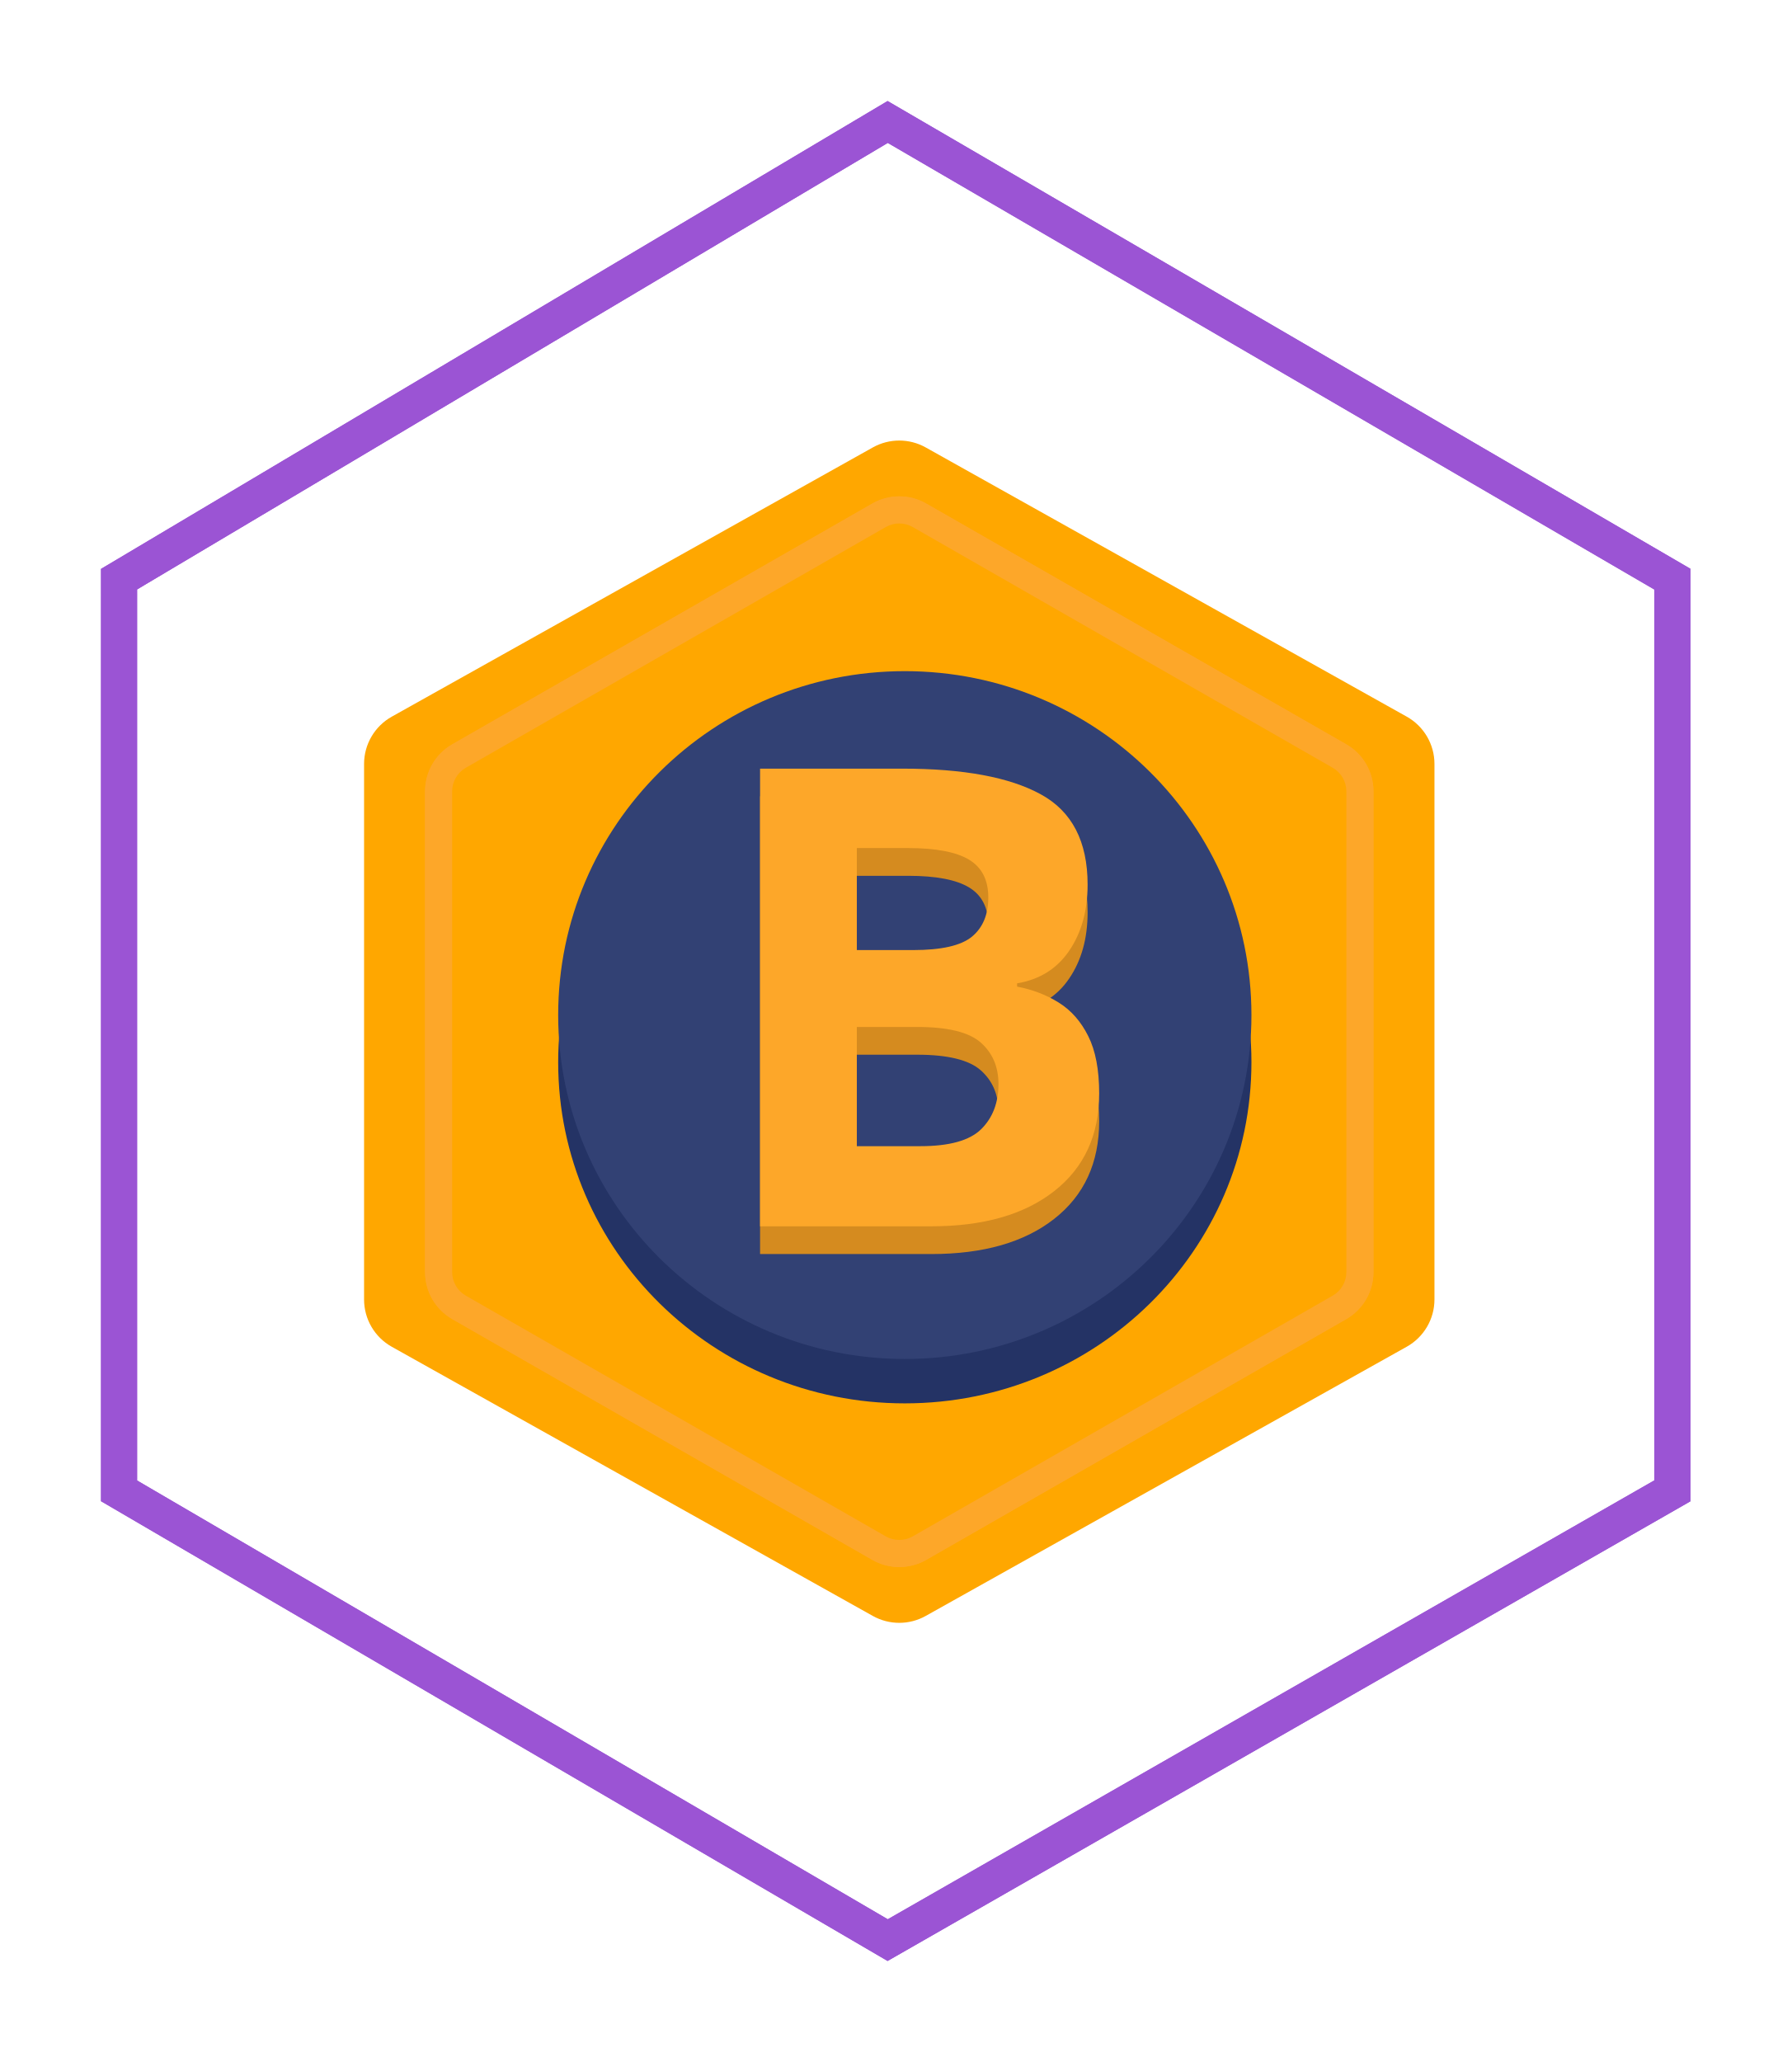
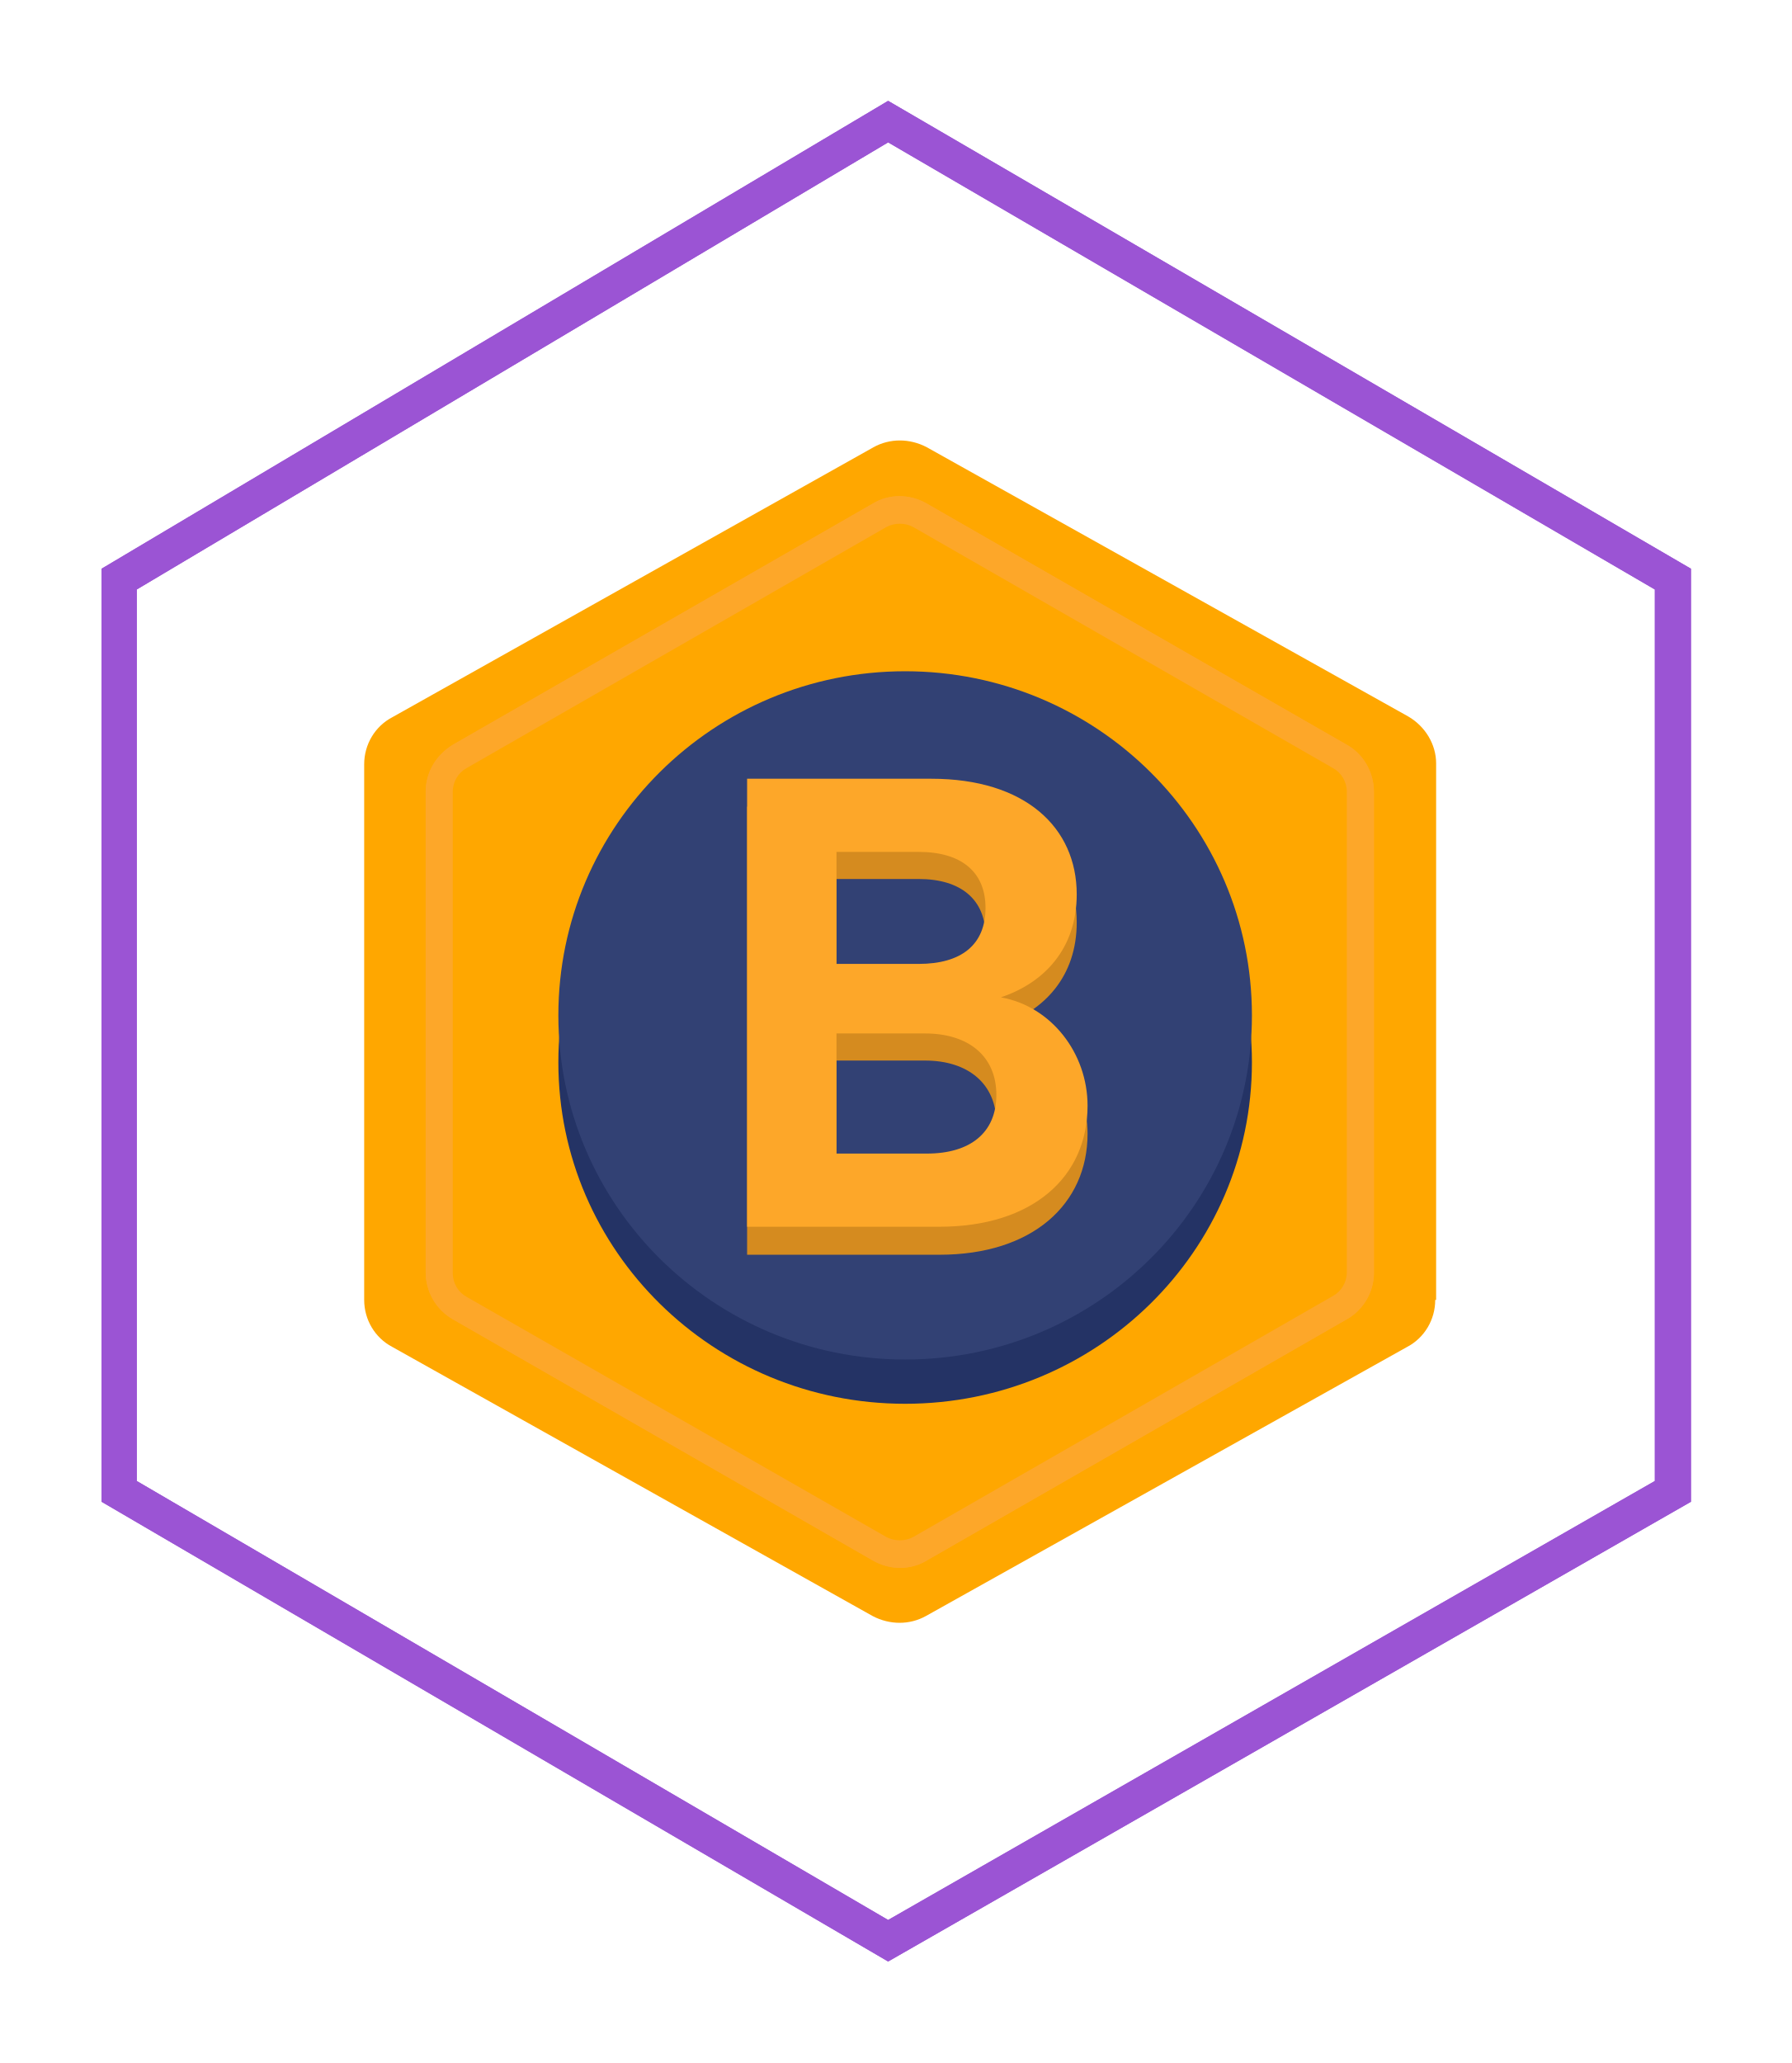
- <svg xmlns="http://www.w3.org/2000/svg" width="198.439" height="228.37" viewBox="0 0 198.439 228.37">
-   <g id="Grupo_4122" data-name="Grupo 4122" transform="translate(-2042.955 675.064)">
-     <path id="Caminho_3341" data-name="Caminho 3341" d="M1927.939,224.558l85.14,49.758L2100,224.558V123.587L2013.08,72.953l-85.14,50.635Z" transform="translate(128.203 -734.509)" fill="none" stroke="#9b54d4" stroke-width="4" />
-     <g id="Grupo_2923" data-name="Grupo 2923" transform="translate(2083.282 -627.149)">
-       <g id="Grupo_2610" data-name="Grupo 2610" transform="translate(0 0)">
-         <path id="Polígono_14" data-name="Polígono 14" d="M96,0a6,6,0,0,1,5.236,3.07l29.817,53.284a6,6,0,0,1,0,5.86L101.241,115.5A6,6,0,0,1,96,118.567H36.692a6,6,0,0,1-5.236-3.07L1.64,62.214a6,6,0,0,1,0-5.86L31.456,3.07A6,6,0,0,1,36.692,0Z" transform="translate(118.568 0) rotate(90)" fill="#ffa700" />
-         <path id="Polígono_18" data-name="Polígono 18" d="M78.563,0A6,6,0,0,1,83.75,2.983l23.848,41a6,6,0,0,1,0,6.034l-23.848,41a6,6,0,0,1-5.186,2.983H30.789A6,6,0,0,1,25.6,91.011l-23.848-41a6,6,0,0,1,0-6.034l23.848-41A6,6,0,0,1,30.789,0Z" transform="translate(106.281 11.672) rotate(90)" fill="#ffa700" />
-         <g id="Polígono_19" data-name="Polígono 19" transform="translate(111.81 6.143) rotate(90)" fill="none">
-           <path d="M86.831,0a6,6,0,0,1,5.206,3.017L118.7,49.543a6,6,0,0,1,0,5.967L92.037,102.035a6,6,0,0,1-5.206,3.017H33.58a6,6,0,0,1-5.206-3.017L1.71,55.509a6,6,0,0,1,0-5.967L28.374,3.017A6,6,0,0,1,33.58,0Z" stroke="none" />
-           <path d="M 33.58 1 C 31.792 1 30.13 1.963 29.241 3.514 L 2.577 50.04 C 1.699 51.573 1.699 53.479 2.577 55.012 L 29.241 101.538 C 30.13 103.089 31.792 104.052 33.58 104.052 L 86.831 104.052 C 88.618 104.052 90.28 103.089 91.169 101.538 L 117.833 55.012 C 118.712 53.479 118.712 51.573 117.833 50.04 L 91.169 3.514 C 90.28 1.963 88.618 1 86.831 1 L 33.58 1 M 33.58 7.62939453125e-06 L 86.831 7.62939453125e-06 C 88.981 7.62939453125e-06 90.967 1.151 92.037 3.017 L 118.701 49.543 C 119.76 51.391 119.76 53.661 118.701 55.509 L 92.037 102.035 C 90.967 103.901 88.981 105.052 86.831 105.052 L 33.58 105.052 C 31.429 105.052 29.443 103.901 28.374 102.035 L 1.71 55.509 C 0.651 53.661 0.651 51.391 1.71 49.543 L 28.374 3.017 C 29.443 1.151 31.429 7.62939453125e-06 33.58 7.62939453125e-06 Z" stroke="none" fill="#fda729" />
+ <svg xmlns="http://www.w3.org/2000/svg" version="1.1" id="Camada_1" x="0px" y="0px" viewBox="0 0 198.4 228.4" style="enable-background:new 0 0 198.4 228.4;" xml:space="preserve">
+   <style type="text/css">
+ 	.st0{fill:#9B54D4;}
+ 	.st1{fill:#FFA700;}
+ 	.st2{fill:none;}
+ 	.st3{fill:#FDA729;}
+ 	.st4{fill:#243365;}
+ 	.st5{fill:#324174;}
+ 	.st6{enable-background:new    ;}
+ 	.st7{fill:#D58B1F;}
+ </style>
+   <g id="Grupo_4122" transform="translate(-2042.955 675.064)">
+     <g id="Caminho_3341">
+       <path class="st0" d="M2141.3-457.9l-87.1-50.9l0-103.3l87.1-51.8l88.9,51.8v103.3L2141.3-457.9z M2058.1-511.1l83.2,48.6    l84.9-48.6v-98.7l-84.9-49.5l-83.2,49.5L2058.1-511.1z" />
+     </g>
+     <g id="Grupo_2923" transform="translate(2083.282 -627.149)">
+       <g id="Grupo_2610" transform="translate(0 0)">
+         <g id="Polígono_14">
+           <path class="st1" d="M118.6,96c0,2.2-1.2,4.2-3.1,5.2l-53.3,29.8c-1.8,1-4,1-5.9,0L3.1,101.2C1.2,100.2,0,98.2,0,96V36.7      c0-2.2,1.2-4.2,3.1-5.2L56.4,1.6c1.8-1,4-1,5.9,0l53.3,29.8c1.9,1.1,3.1,3.1,3.1,5.2V96z" />
        </g>
-         <g id="Polígono_20" data-name="Polígono 20" transform="translate(111.81 6.143) rotate(90)" fill="none">
-           <path d="M86.831,0a6,6,0,0,1,5.206,3.017L118.7,49.543a6,6,0,0,1,0,5.967L92.037,102.035a6,6,0,0,1-5.206,3.017H33.58a6,6,0,0,1-5.206-3.017L1.71,55.509a6,6,0,0,1,0-5.967L28.374,3.017A6,6,0,0,1,33.58,0Z" stroke="none" />
-           <path d="M 33.58 3 C 32.507 3 31.51 3.578 30.977 4.508 L 4.313 51.034 C 3.785 51.954 3.785 53.098 4.313 54.018 L 30.977 100.544 C 31.51 101.474 32.507 102.052 33.58 102.052 L 86.831 102.052 C 87.903 102.052 88.901 101.474 89.434 100.544 L 116.098 54.018 C 116.625 53.098 116.625 51.954 116.098 51.034 L 89.434 4.508 C 88.901 3.578 87.903 3 86.831 3 L 33.58 3 M 33.58 0 L 86.831 0 C 88.981 0 90.967 1.151 92.037 3.017 L 118.701 49.543 C 119.76 51.391 119.76 53.661 118.701 55.509 L 92.037 102.035 C 90.967 103.901 88.981 105.052 86.831 105.052 L 33.58 105.052 C 31.429 105.052 29.443 103.901 28.374 102.035 L 1.71 55.509 C 0.651 53.661 0.651 51.391 1.71 49.543 L 28.374 3.017 C 29.443 1.151 31.429 0 33.58 0 Z" stroke="none" fill="#fda729" />
+         <g id="Polígono_18">
+           <path class="st1" d="M106.3,90.2c0,2.1-1.1,4.1-3,5.2l-41,23.8c-1.9,1.1-4.2,1.1-6,0l-41-23.8c-1.8-1.1-3-3-3-5.2V42.5      c0-2.1,1.1-4.1,3-5.2l41-23.8c1.9-1.1,4.2-1.1,6,0l41,23.8c1.8,1.1,3,3.1,3,5.2V90.2z" />
+         </g>
+         <g id="Polígono_19" transform="translate(111.81 6.143) rotate(90)">
+           <g>
+             <path class="st2" d="M86.8,0C89,0,91,1.2,92,3l26.7,46.5c1.1,1.8,1.1,4.1,0,6L92,102c-1.1,1.9-3.1,3-5.2,3H33.6       c-2.2,0-4.1-1.2-5.2-3L1.7,55.5c-1.1-1.8-1.1-4.1,0-6L28.4,3c1.1-1.9,3.1-3,5.2-3H86.8z" />
+           </g>
+           <g>
+             <path class="st3" d="M33.6,1c-1.8,0-3.4,1-4.3,2.5L2.6,50c-0.9,1.5-0.9,3.4,0,5l26.7,46.5c0.9,1.6,2.6,2.5,4.3,2.5h53.3       c1.8,0,3.4-1,4.3-2.5L117.8,55c0.9-1.5,0.9-3.4,0-5L91.2,3.5C90.3,2,88.6,1,86.8,1H33.6 M33.6,0h53.3C89,0,91,1.2,92,3       l26.7,46.5c1.1,1.8,1.1,4.1,0,6L92,102c-1.1,1.9-3.1,3-5.2,3H33.6c-2.2,0-4.1-1.2-5.2-3L1.7,55.5c-1.1-1.8-1.1-4.1,0-6L28.4,3       C29.4,1.2,31.4,0,33.6,0z" />
+           </g>
+         </g>
+         <g id="Polígono_20" transform="translate(111.81 6.143) rotate(90)">
+           <g>
+             <path class="st2" d="M86.8,0C89,0,91,1.2,92,3l26.7,46.5c1.1,1.8,1.1,4.1,0,6L92,102c-1.1,1.9-3.1,3-5.2,3H33.6       c-2.2,0-4.1-1.2-5.2-3L1.7,55.5c-1.1-1.8-1.1-4.1,0-6L28.4,3c1.1-1.9,3.1-3,5.2-3H86.8z" />
+           </g>
+           <g>
+             <path class="st3" d="M33.6,3c-1.1,0-2.1,0.6-2.6,1.5L4.3,51c-0.5,0.9-0.5,2.1,0,3L31,100.5c0.5,0.9,1.5,1.5,2.6,1.5h53.3       c1.1,0,2.1-0.6,2.6-1.5L116.1,54c0.5-0.9,0.5-2.1,0-3L89.4,4.5C88.9,3.6,87.9,3,86.8,3H33.6 M33.6,0h53.3C89,0,91,1.2,92,3       l26.7,46.5c1.1,1.8,1.1,4.1,0,6L92,102c-1.1,1.9-3.1,3-5.2,3H33.6c-2.2,0-4.1-1.2-5.2-3L1.7,55.5c-1.1-1.8-1.1-4.1,0-6L28.4,3       C29.4,1.2,31.4,0,33.6,0z" />
+           </g>
        </g>
      </g>
-       <g id="Grupo_2611" data-name="Grupo 2611" transform="translate(21.502 12.901)">
-         <ellipse id="Elipse_1" data-name="Elipse 1" cx="38.396" cy="37.782" rx="38.396" ry="37.782" transform="translate(0 19.045)" fill="#243365" />
-         <ellipse id="Elipse_2" data-name="Elipse 2" cx="38.396" cy="38.089" rx="38.396" ry="38.089" transform="translate(0 13.515)" fill="#324174" />
-         <text id="B" transform="translate(15.973 78.072)" fill="#d58b1f" font-size="71" font-family="Poppins-SemiBold, Poppins" font-weight="600">
-           <tspan x="0" y="0">B</tspan>
-         </text>
-         <text id="B-2" data-name="B" transform="translate(15.973 75)" fill="#fda729" font-size="71" font-family="Poppins-SemiBold, Poppins" font-weight="600">
-           <tspan x="0" y="0">B</tspan>
-         </text>
+       <g id="Grupo_2611" transform="translate(21.502 12.901)">
+         <g id="Elipse_1">
+           <ellipse class="st4" cx="38.4" cy="56.8" rx="38.4" ry="37.8" />
+         </g>
+         <g id="Elipse_2">
+           <ellipse class="st5" cx="38.4" cy="51.6" rx="38.4" ry="38.1" />
+         </g>
+         <g class="st6">
+           <path class="st7" d="M42.2,78.1H20.9V28.5h20.4c10.4,0,16.1,5.4,16.1,12.8c0,6-3.6,9.8-8.4,11.4c5.6,1,9.6,6.2,9.6,12      C58.6,72.5,52.5,78.1,42.2,78.1z M39.9,36.5h-9.1V49h9.1c4.7,0,7.4-2.1,7.4-6.2C47.3,38.8,44.6,36.5,39.9,36.5z M40.6,56.6h-9.8      V70h10c4.8,0,7.7-2.3,7.7-6.5C48.5,59.2,45.4,56.6,40.6,56.6z" />
+         </g>
+         <g class="st6">
+           <path class="st3" d="M42.2,75H20.9V25.4h20.4c10.4,0,16.1,5.4,16.1,12.8c0,6-3.6,9.8-8.4,11.4c5.6,1,9.6,6.2,9.6,12      C58.6,69.5,52.5,75,42.2,75z M39.9,33.5h-9.1v12.4h9.1c4.7,0,7.4-2.1,7.4-6.2C47.3,35.7,44.6,33.5,39.9,33.5z M40.6,53.6h-9.8      v13.3h10c4.8,0,7.7-2.3,7.7-6.5C48.5,56.1,45.4,53.6,40.6,53.6z" />
+         </g>
      </g>
    </g>
-     <path id="Caminho_44" data-name="Caminho 44" d="M1927.939,224.558l85.14,49.758L2100,224.558V123.587L2013.08,72.953l-85.14,50.635Z" transform="translate(128.203 -734.509)" fill="none" stroke="#9b54d4" stroke-width="4" />
+     <g id="Caminho_44">
+       <path class="st0" d="M2141.3-457.9l-87.1-50.9l0-103.3l87.1-51.8l88.9,51.8v103.3L2141.3-457.9z M2058.1-511.1l83.2,48.6    l84.9-48.6v-98.7l-84.9-49.5l-83.2,49.5L2058.1-511.1z" />
+     </g>
  </g>
</svg>
